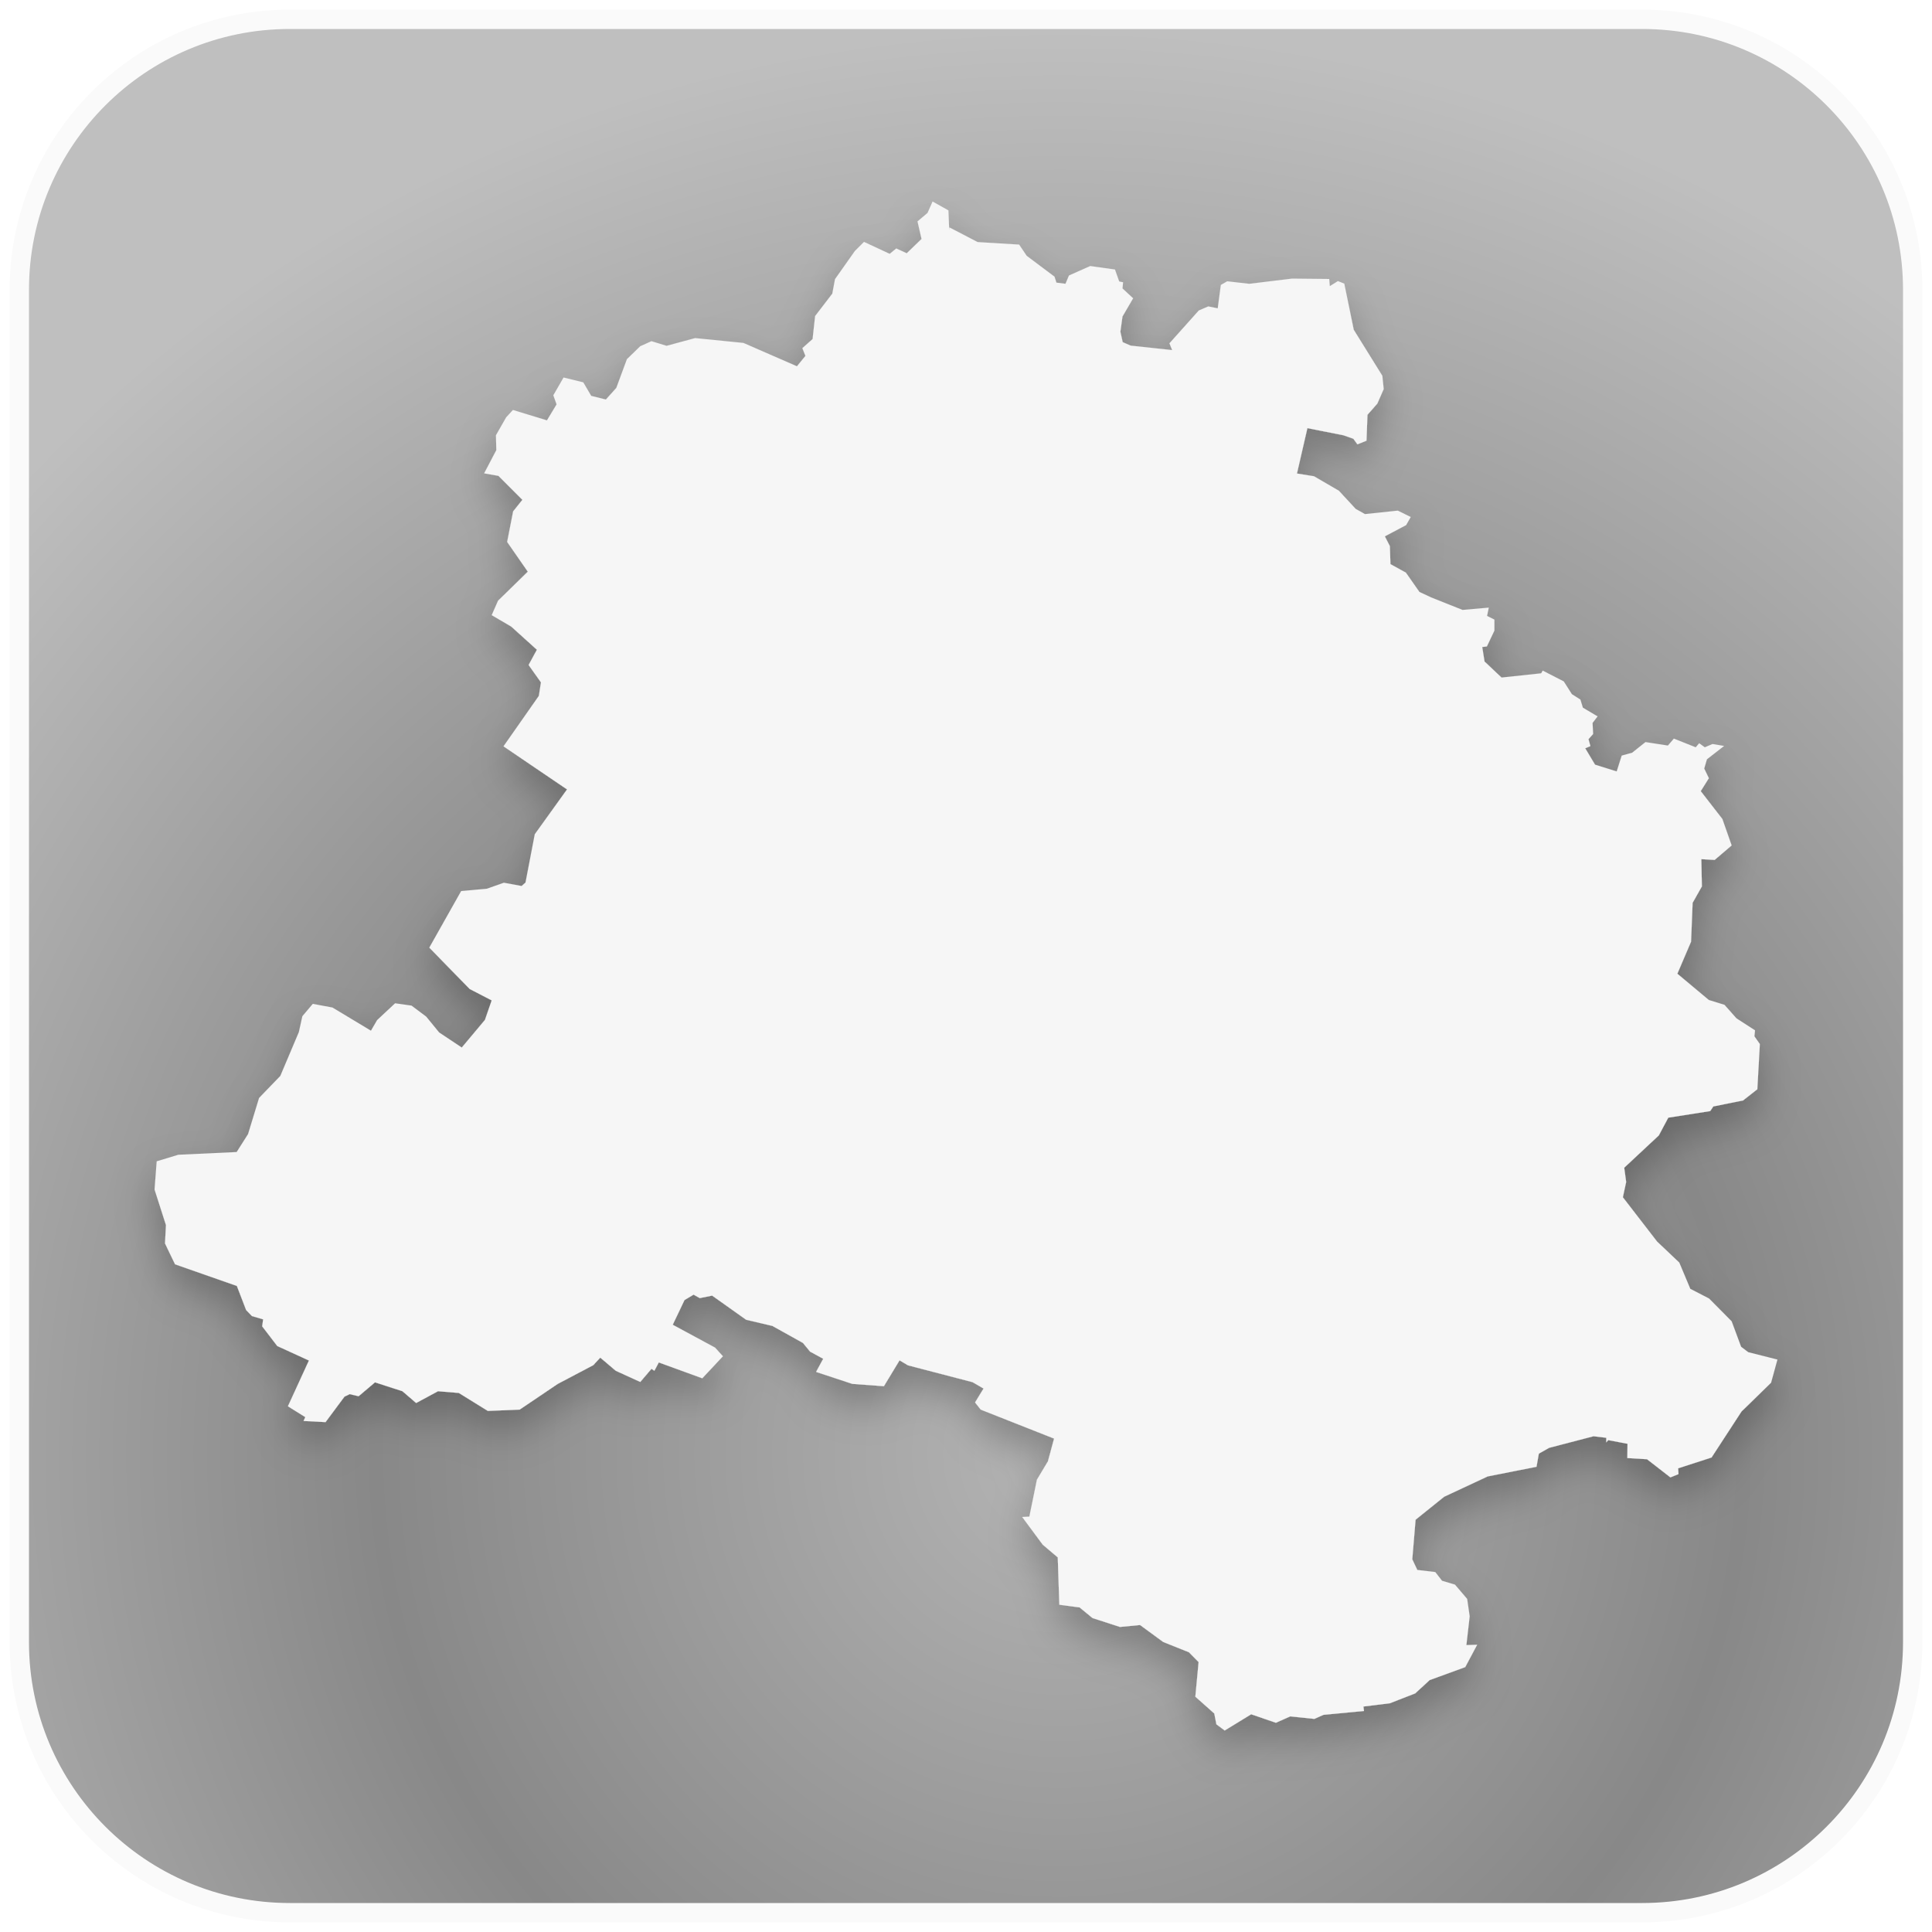
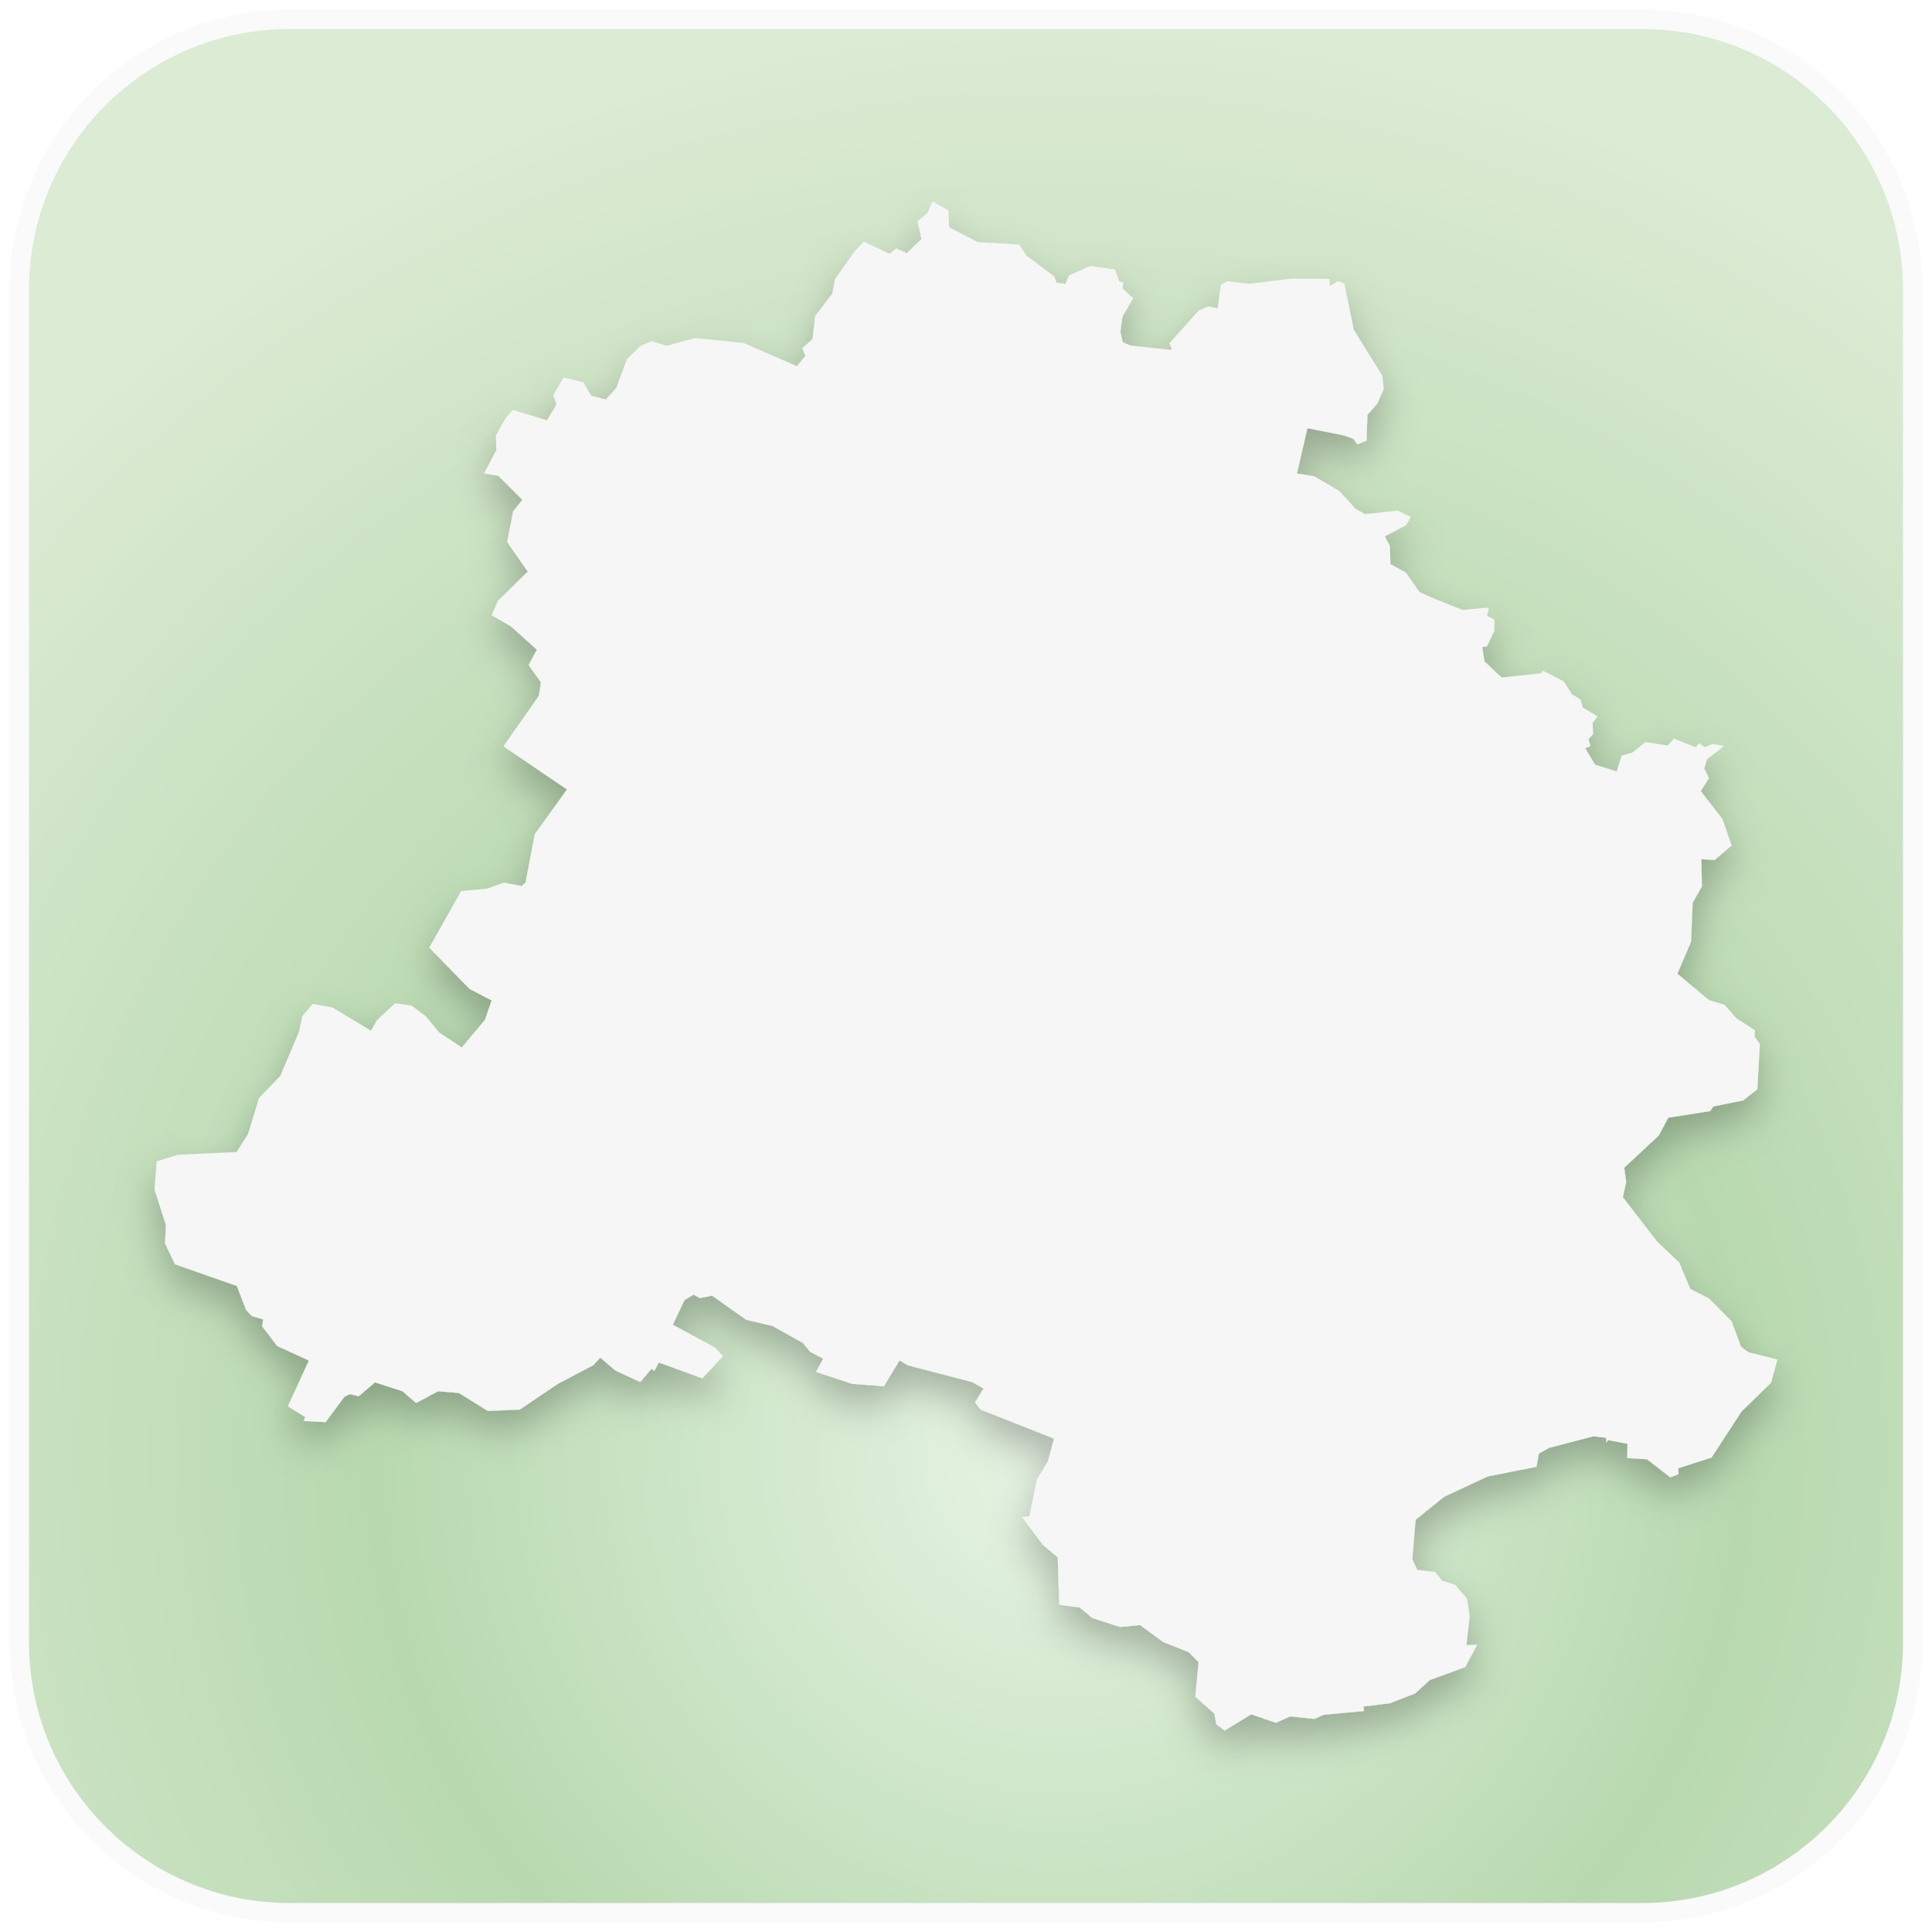
<svg xmlns="http://www.w3.org/2000/svg" viewBox="0 0 100 100" role="img" aria-labelledby="title desc">
  <defs>
    <radialGradient id="surface" cx="55%" cy="76%" r="76%">
-       <stop offset="0%" stop-color="#b4b4b4" />
-       <stop offset="48%" stop-color="#888" />
-       <stop offset="100%" stop-color="#bfbfbf" />
+       <stop offset="0%" stop-color="#e7f4e4" />
+       <stop offset="48%" stop-color="#b8d9b0" />
+       <stop offset="100%" stop-color="#dcebd4" />
    </radialGradient>
    <filter id="shadow" x="-20%" y="-20%" width="140%" height="140%">
      <feDropShadow dx="0" dy="1" stdDeviation="1" flood-color="#000" flood-opacity=".25" />
    </filter>
  </defs>
  <rect x="1" y="1" width="98" height="98" rx="14" fill="url(#surface)" stroke="#fafafa" />
  <path d="M89.26 52.01 L89.88 52.71 L90.84 53.33 L90.81 53.64 L91.09 54.04 L90.96 56.38 L90.22 56.96 L88.68 57.27 L88.52 57.51 L86.35 57.85 L85.86 58.77 L84.07 60.44 L84.17 61.18 L84.00 61.97 L85.77 64.26 L86.92 65.35 L87.49 66.71 L88.46 67.21 L89.63 68.39 L90.12 69.71 L90.49 69.99 L92.00 70.37 L91.67 71.57 L90.14 73.06 L88.59 75.44 L86.86 76.00 L86.88 76.30 L86.46 76.47 L85.25 75.53 L84.23 75.47 L84.24 74.73 L83.24 74.54 L83.14 74.66 L83.14 74.42 L82.48 74.34 L80.18 74.94 L79.65 75.24 L79.53 75.92 L77.00 76.42 L74.75 77.47 L73.27 78.66 L73.10 80.71 L73.36 81.26 L74.29 81.37 L74.64 81.82 L75.31 82.02 L75.94 82.76 L76.07 83.66 L75.90 85.15 L76.46 85.13 L75.84 86.29 L74.00 86.96 L73.25 87.65 L71.94 88.16 L70.57 88.33 L70.60 88.56 L68.50 88.76 L68.03 88.97 L66.78 88.84 L66.04 89.17 L64.76 88.73 L63.39 89.57 L62.96 89.25 L62.85 88.69 L61.87 87.82 L62.04 86.03 L61.54 85.52 L60.21 84.99 L59.01 84.11 L57.97 84.21 L56.55 83.75 L55.88 83.20 L54.83 83.06 L54.75 80.61 L53.97 79.95 L52.91 78.52 L53.28 78.50 L53.67 76.59 L54.24 75.64 L54.56 74.46 L50.76 72.96 L50.47 72.59 L50.91 71.87 L50.34 71.54 L47.00 70.67 L46.56 70.41 L45.75 71.75 L44.12 71.63 L42.24 71.01 L42.61 70.33 L41.93 69.96 L41.56 69.51 L39.98 68.63 L38.62 68.31 L36.86 67.06 L36.22 67.19 L35.90 67.01 L35.43 67.29 L34.82 68.57 L37.01 69.75 L37.42 70.20 L36.35 71.34 L34.10 70.52 L33.87 70.95 L33.72 70.85 L33.14 71.53 L31.87 70.95 L31.07 70.27 L30.71 70.66 L28.87 71.63 L26.90 72.96 L25.25 73.03 L23.75 72.10 L22.67 72.01 L21.54 72.62 L20.83 72.01 L19.41 71.55 L18.56 72.27 L18.10 72.16 L17.83 72.29 L16.85 73.61 L15.71 73.55 L15.80 73.35 L14.90 72.79 L15.99 70.42 L14.35 69.67 L13.57 68.65 L13.62 68.29 L13.04 68.12 L12.74 67.81 L12.26 66.56 L9.06 65.44 L8.54 64.36 L8.59 63.41 L8.00 61.57 L8.11 60.11 L9.23 59.77 L12.25 59.63 L12.84 58.70 L13.41 56.83 L14.51 55.69 L15.47 53.42 L15.65 52.60 L16.19 51.96 L17.21 52.15 L19.20 53.35 L19.52 52.80 L20.45 51.93 L21.30 52.05 L22.06 52.62 L22.73 53.44 L23.90 54.22 L25.10 52.79 L25.45 51.78 L24.31 51.19 L22.22 49.05 L23.87 46.12 L25.20 46.00 L26.08 45.69 L27.00 45.86 L27.20 45.68 L27.68 43.18 L29.35 40.86 L26.06 38.63 L27.89 36.02 L28.00 35.32 L27.36 34.42 L27.79 33.63 L26.46 32.43 L25.45 31.84 L25.78 31.09 L27.32 29.59 L26.25 28.05 L26.56 26.47 L27.04 25.87 L25.80 24.63 L25.06 24.50 L25.69 23.30 L25.67 22.53 L26.20 21.60 L26.55 21.22 L28.31 21.76 L28.81 20.93 L28.64 20.46 L29.17 19.54 L30.19 19.79 L30.60 20.49 L31.36 20.68 L31.90 20.08 L32.45 18.59 L33.14 17.92 L33.72 17.66 L34.50 17.90 L35.98 17.50 L38.48 17.75 L41.25 18.96 L41.69 18.42 L41.53 18.02 L42.06 17.55 L42.19 16.36 L43.08 15.20 L43.22 14.45 L44.25 12.99 L44.72 12.52 L46.05 13.14 L46.39 12.86 L46.93 13.11 L47.70 12.37 L47.49 11.46 L48.01 11.02 L48.27 10.43 L49.09 10.89 L49.13 11.91 L49.14 11.77 L50.60 12.53 L52.75 12.66 L53.14 13.24 L54.58 14.32 L54.68 14.63 L55.15 14.69 L55.33 14.26 L56.43 13.77 L57.71 13.95 L57.93 14.57 L58.13 14.61 L58.10 14.93 L58.65 15.44 L58.10 16.38 L57.99 17.17 L58.11 17.71 L58.52 17.89 L60.67 18.12 L60.53 17.77 L62.05 16.07 L62.54 15.86 L63.03 15.96 L63.19 14.75 L63.52 14.56 L64.66 14.69 L66.88 14.42 L68.80 14.44 L68.83 14.81 L69.25 14.55 L69.58 14.68 L70.07 17.07 L71.55 19.45 L71.62 20.14 L71.29 20.89 L70.78 21.47 L70.73 22.81 L70.26 23.00 L70.05 22.71 L69.54 22.53 L67.67 22.16 L67.13 24.51 L68.01 24.65 L69.30 25.40 L70.17 26.34 L70.65 26.61 L72.35 26.43 L73.02 26.76 L72.78 27.18 L71.68 27.76 L71.94 28.27 L71.97 29.20 L72.77 29.64 L73.47 30.64 L74.07 30.92 L75.70 31.57 L77.06 31.45 L76.97 31.88 L77.35 32.07 L77.35 32.64 L76.96 33.46 L76.72 33.49 L76.84 34.24 L77.72 35.07 L79.77 34.85 L79.85 34.71 L80.94 35.27 L81.36 35.93 L81.80 36.21 L81.93 36.63 L82.69 37.08 L82.43 37.42 L82.46 37.99 L82.22 38.26 L82.32 38.62 L82.05 38.73 L82.56 39.58 L83.68 39.93 L83.94 39.11 L84.48 38.96 L85.17 38.41 L86.33 38.59 L86.64 38.23 L87.77 38.68 L87.95 38.47 L88.24 38.68 L88.64 38.51 L89.24 38.61 L88.35 39.30 L88.21 39.78 L88.45 40.28 L88.03 40.95 L89.15 42.39 L89.63 43.76 L88.75 44.51 L88.06 44.47 L88.09 45.88 L87.61 46.73 L87.53 48.74 L86.82 50.40 L88.45 51.76 L89.26 52.01Z M27.98 29.99 L27.45 29.73 L27.98 29.99Z M74.78 31.63 L74.78 31.63Z M87.80 44.39 L87.81 44.65 L87.80 44.39Z M55.28 74.17 L55.28 74.17Z M54.73 74.39 L54.73 74.39Z" fill="#f6f6f6" fill-rule="evenodd" filter="url(#shadow)" />
</svg>
